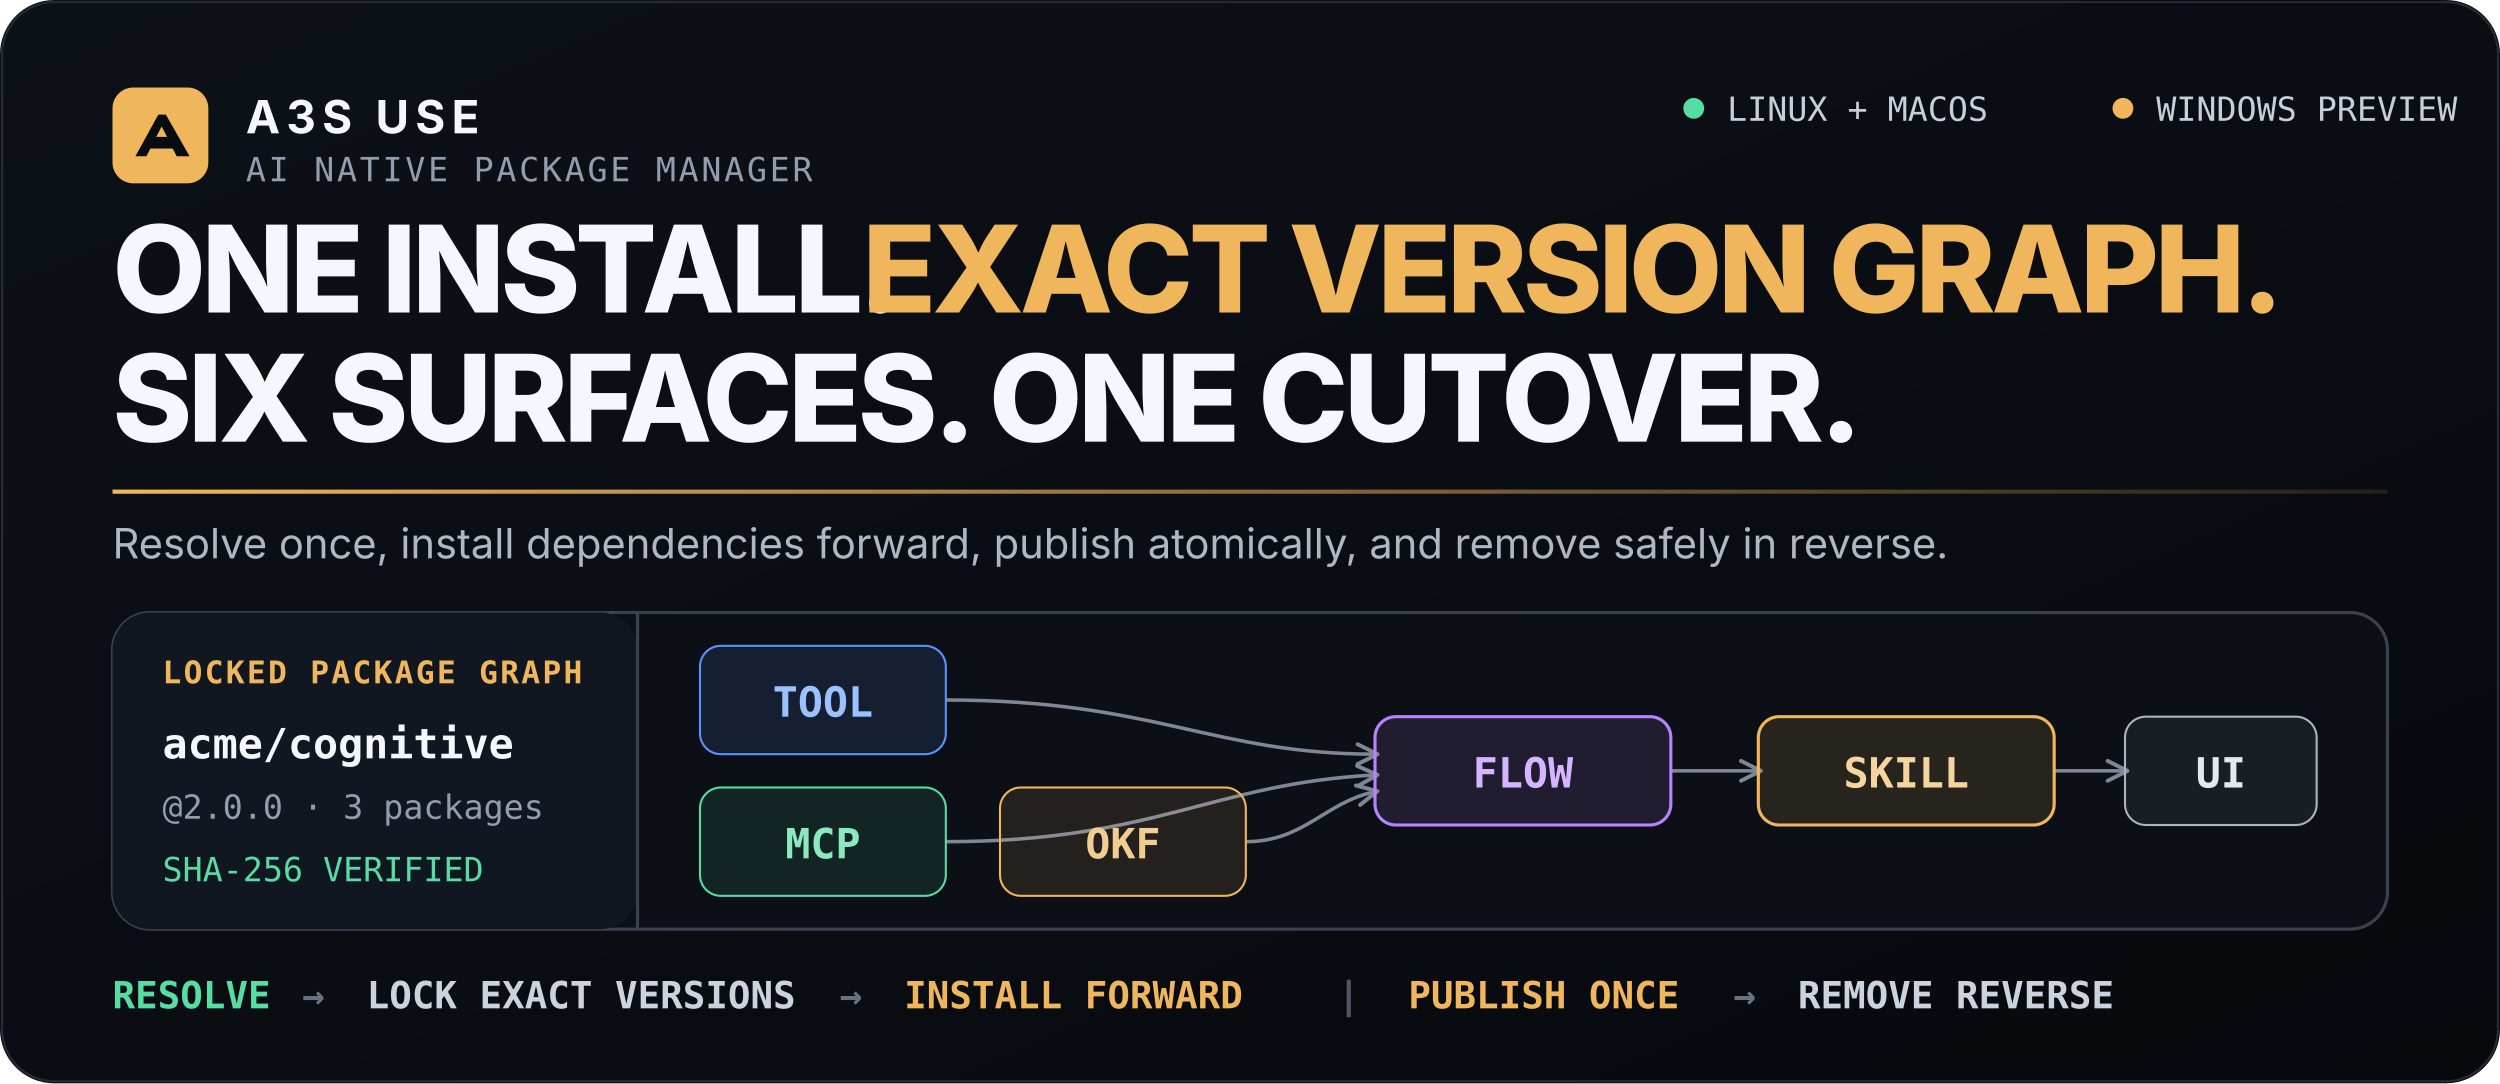
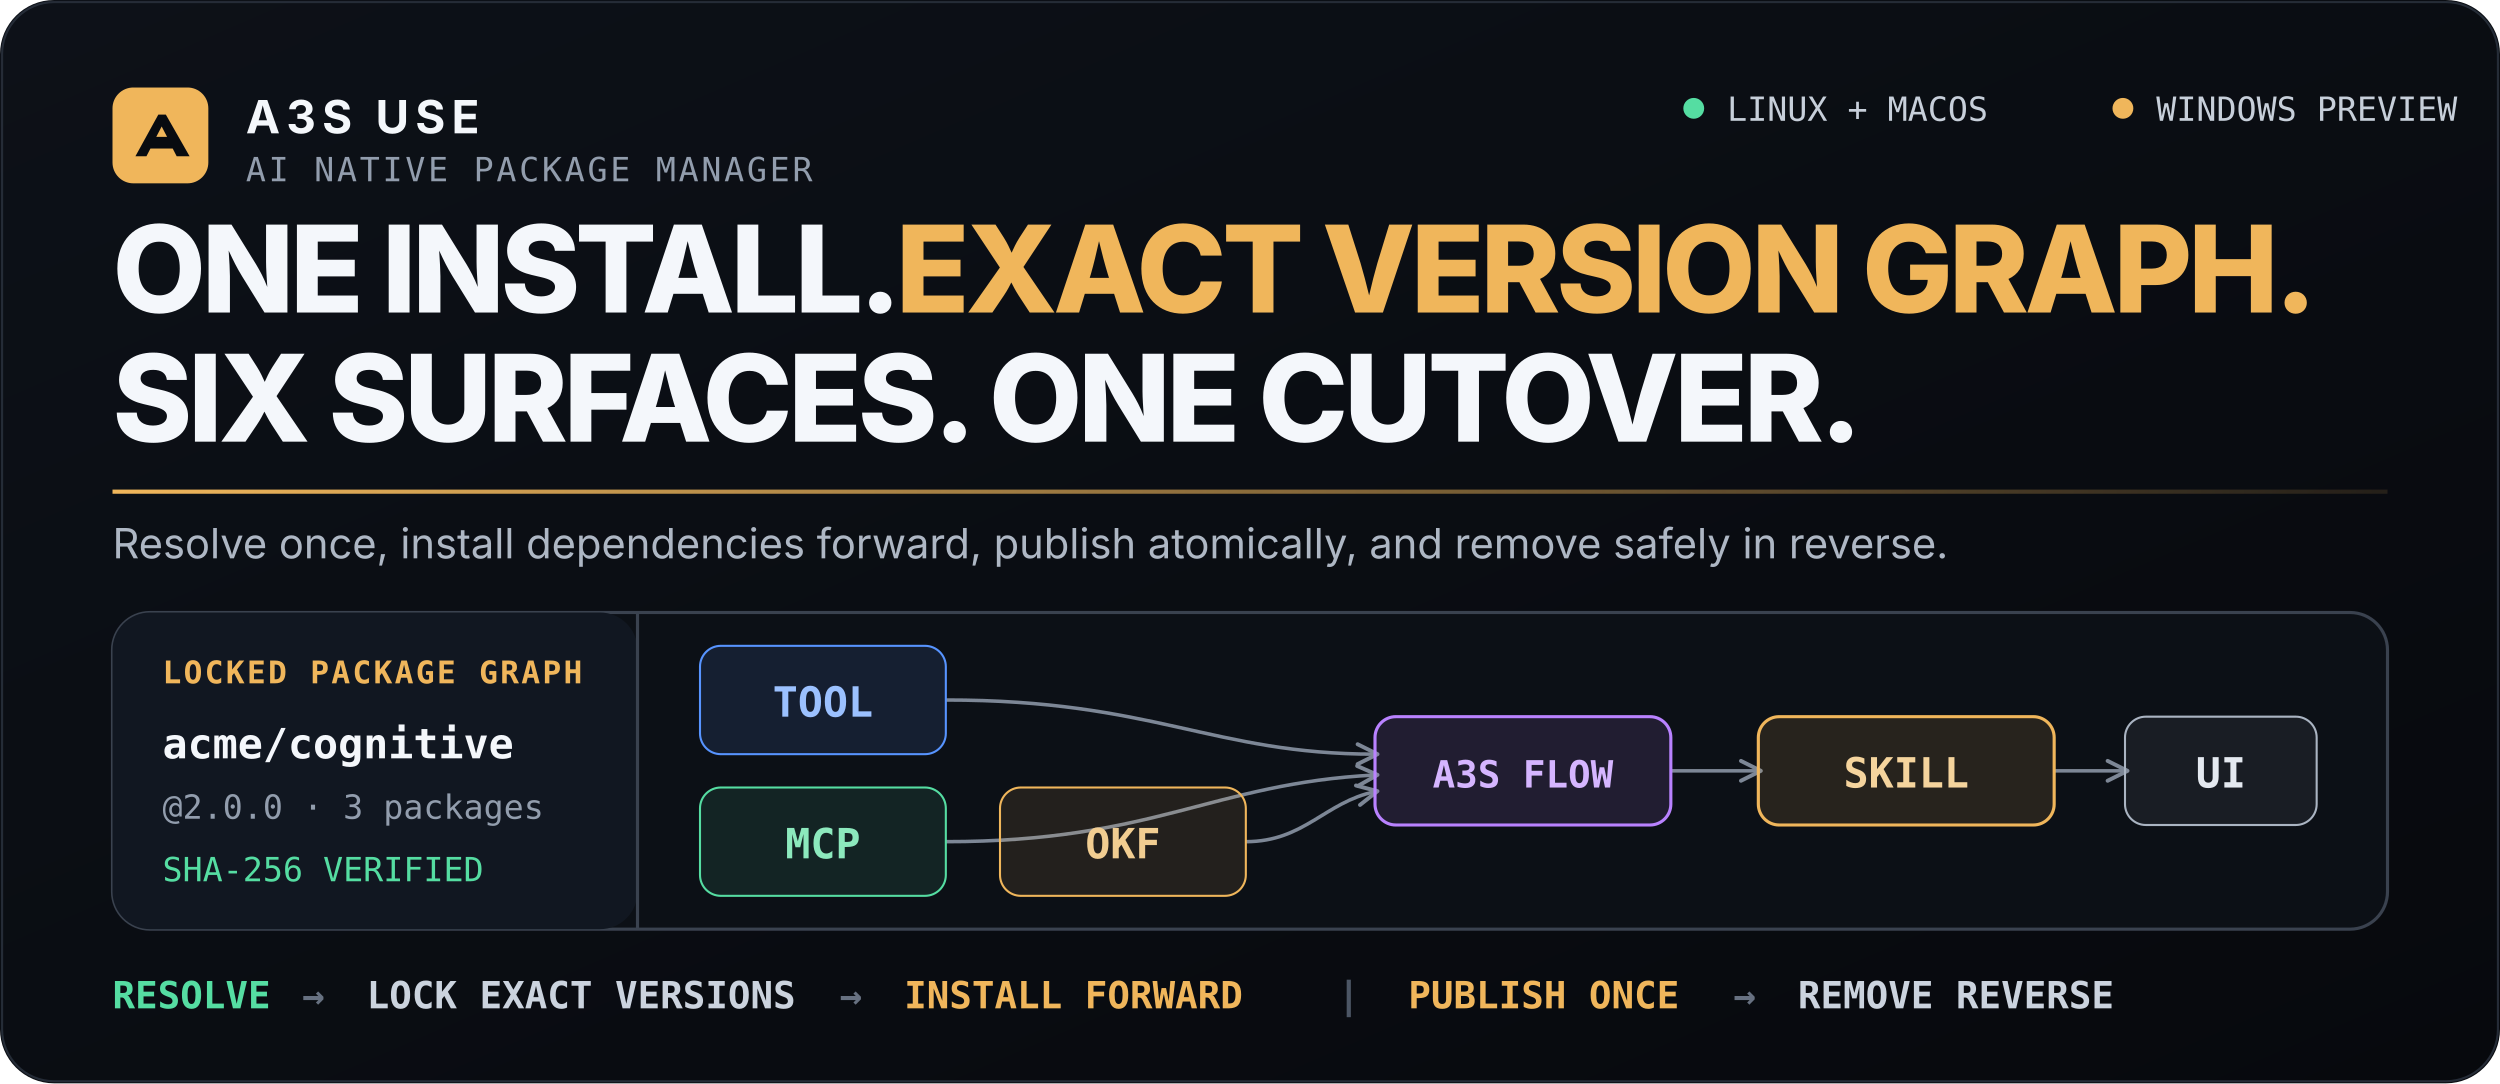
<svg xmlns="http://www.w3.org/2000/svg" width="1200" height="520" viewBox="0 0 1200 520" role="img" aria-labelledby="title desc">
  <defs>
    <linearGradient id="background" x1="0" y1="0" x2="1" y2="1">
      <stop offset="0" stop-color="#0d1118" />
      <stop offset="1" stop-color="#07090d" />
    </linearGradient>
    <linearGradient id="rule" x1="0" y1="0" x2="1" y2="0">
      <stop offset="0" stop-color="#f0b65b" />
      <stop offset="1" stop-color="#f0b65b" stop-opacity="0.12" />
    </linearGradient>
    <marker id="arrow" viewBox="0 0 10 10" refX="8" refY="5" markerWidth="7" markerHeight="7" orient="auto-start-reverse">
      <path d="M1 1 9 5 1 9" fill="none" stroke="#7d8796" stroke-width="1.6" stroke-linecap="round" stroke-linejoin="round" />
    </marker>
  </defs>
  <rect width="1200" height="520" rx="26" fill="url(#background)" />
  <rect x="1" y="1" width="1198" height="518" rx="25" fill="none" stroke="#252c37" />
  <g transform="translate(54 42)">
    <rect width="46" height="46" rx="10" fill="#f0b65b" />
    <path d="m11 33 11-20h3.6L37 33h-6.2l-1.9-3.7H18.2L16.3 33Zm10-9.3h5.2l-2.6-5Z" fill="#080b10" />
    <text x="64" y="22" fill="#f4f7fb" font-family="-apple-system, BlinkMacSystemFont, 'Segoe UI', sans-serif" font-size="22" font-weight="750" letter-spacing="3">A3S USE</text>
    <text x="64" y="45" fill="#929dad" font-family="ui-monospace, SFMono-Regular, Menlo, Consolas, monospace" font-size="16" letter-spacing="1.3">AI NATIVE PACKAGE MANAGER</text>
  </g>
  <g transform="translate(805 44)" font-family="ui-monospace, SFMono-Regular, Menlo, Consolas, monospace" font-size="16">
    <circle cx="8" cy="8" r="5" fill="#55dda2" />
    <text x="24" y="14" fill="#c7cfda">LINUX + MACOS</text>
    <circle cx="214" cy="8" r="5" fill="#f0b65b" />
    <text x="230" y="14" fill="#c7cfda">WINDOWS PREVIEW</text>
  </g>
  <g transform="translate(54 150)">
    <text fill="#f4f7fb" font-family="-apple-system, BlinkMacSystemFont, 'Segoe UI', sans-serif" font-size="58" font-weight="780" letter-spacing="-2">ONE INSTALL.</text>
-     <text x="360" fill="#f0b65b" font-family="-apple-system, BlinkMacSystemFont, 'Segoe UI', sans-serif" font-size="58" font-weight="780" letter-spacing="-2">EXACT VERSION GRAPH.</text>
+     <text x="376" fill="#f0b65b" font-family="-apple-system, BlinkMacSystemFont, 'Segoe UI', sans-serif" font-size="58" font-weight="780" letter-spacing="-2">EXACT VERSION GRAPH.</text>
    <text y="62" fill="#f4f7fb" font-family="-apple-system, BlinkMacSystemFont, 'Segoe UI', sans-serif" font-size="58" font-weight="780" letter-spacing="-2">SIX SURFACES. ONE CUTOVER.</text>
    <rect y="85" width="1092" height="2" fill="url(#rule)" />
    <text y="118" fill="#aeb7c4" font-family="-apple-system, BlinkMacSystemFont, 'Segoe UI', sans-serif" font-size="20">
      Resolve once, install dependencies forward, publish atomically, and remove safely in reverse.
    </text>
  </g>
  <g id="package-proof" transform="translate(54 294)">
    <rect width="1092" height="152" rx="18" fill="#0c1016" stroke="#3a424f" stroke-width="1.5" />
    <rect width="252" height="152" rx="18" fill="#111721" />
    <path d="M252 0v152" stroke="#3a424f" stroke-width="1.5" />
    <text x="24" y="34" fill="#f0b65b" font-family="ui-monospace, SFMono-Regular, Menlo, Consolas, monospace" font-size="15" font-weight="700" letter-spacing="1.1">LOCKED PACKAGE GRAPH</text>
    <text x="24" y="70" fill="#f4f7fb" font-family="ui-monospace, SFMono-Regular, Menlo, Consolas, monospace" font-size="20" font-weight="700">acme/cognitive</text>
    <text x="24" y="99" fill="#929dad" font-family="ui-monospace, SFMono-Regular, Menlo, Consolas, monospace" font-size="16">@2.0.0 · 3 packages</text>
    <text x="24" y="129" fill="#55dda2" font-family="ui-monospace, SFMono-Regular, Menlo, Consolas, monospace" font-size="16">SHA-256 VERIFIED</text>
    <g id="dependency-rails" fill="none" stroke="#7d8796" stroke-width="1.7" marker-end="url(#arrow)">
      <path d="M400 42 C500 42 528 68 606 68" />
      <path d="M400 110 C500 110 528 82 606 78" />
      <path d="M544 110 C572 110 582 91 606 86" />
      <path d="M748 76 H790" />
      <path d="M932 76 H966" />
    </g>
    <g id="tool" transform="translate(282 16)">
      <rect width="118" height="52" rx="10" fill="#5794ff" fill-opacity="0.12" stroke="#5794ff" />
      <text x="59" y="34" text-anchor="middle" fill="#9bc1ff" font-family="ui-monospace, SFMono-Regular, Menlo, Consolas, monospace" font-size="20" font-weight="700">TOOL</text>
    </g>
    <g id="mcp" transform="translate(282 84)">
      <rect width="118" height="52" rx="10" fill="#55dda2" fill-opacity="0.1" stroke="#55dda2" />
      <text x="59" y="34" text-anchor="middle" fill="#8ce9bd" font-family="ui-monospace, SFMono-Regular, Menlo, Consolas, monospace" font-size="20" font-weight="700">MCP</text>
    </g>
    <g id="okf" transform="translate(426 84)">
      <rect width="118" height="52" rx="10" fill="#f0b65b" fill-opacity="0.1" stroke="#f0b65b" />
      <text x="59" y="34" text-anchor="middle" fill="#f1cd91" font-family="ui-monospace, SFMono-Regular, Menlo, Consolas, monospace" font-size="20" font-weight="700">OKF</text>
    </g>
    <g id="flow" transform="translate(606 50)">
      <rect width="142" height="52" rx="10" fill="#b982ff" fill-opacity="0.12" stroke="#b982ff" stroke-width="1.5" />
-       <text x="71" y="34" text-anchor="middle" fill="#d5b5ff" font-family="ui-monospace, SFMono-Regular, Menlo, Consolas, monospace" font-size="20" font-weight="700">FLOW</text>
+       <text x="71" y="34" text-anchor="middle" fill="#d5b5ff" font-family="ui-monospace, SFMono-Regular, Menlo, Consolas, monospace" font-size="18" font-weight="700">A3S FLOW</text>
    </g>
    <g id="skill" transform="translate(790 50)">
      <rect width="142" height="52" rx="10" fill="#f0b65b" fill-opacity="0.12" stroke="#f0b65b" stroke-width="1.5" />
      <text x="71" y="34" text-anchor="middle" fill="#f5d49d" font-family="ui-monospace, SFMono-Regular, Menlo, Consolas, monospace" font-size="20" font-weight="700">SKILL</text>
    </g>
    <g id="ui" transform="translate(966 50)">
      <rect width="92" height="52" rx="10" fill="#f4f7fb" fill-opacity="0.06" stroke="#aab4c2" />
      <text x="46" y="34" text-anchor="middle" fill="#e4e9f0" font-family="ui-monospace, SFMono-Regular, Menlo, Consolas, monospace" font-size="20" font-weight="700">UI</text>
    </g>
  </g>
  <g transform="translate(54 484)" font-family="ui-monospace, SFMono-Regular, Menlo, Consolas, monospace" font-size="18" font-weight="650">
    <text fill="#55dda2">RESOLVE</text>
    <text x="91" fill="#677181">→</text>
    <text x="122" fill="#cbd3de">LOCK EXACT VERSIONS</text>
    <text x="349" fill="#677181">→</text>
    <text x="380" fill="#f0b65b">INSTALL FORWARD</text>
    <text x="588" fill="#4c5665">|</text>
    <text x="622" fill="#f0b65b">PUBLISH ONCE</text>
    <text x="778" fill="#677181">→</text>
    <text x="809" fill="#cbd3de">REMOVE REVERSE</text>
  </g>
</svg>
